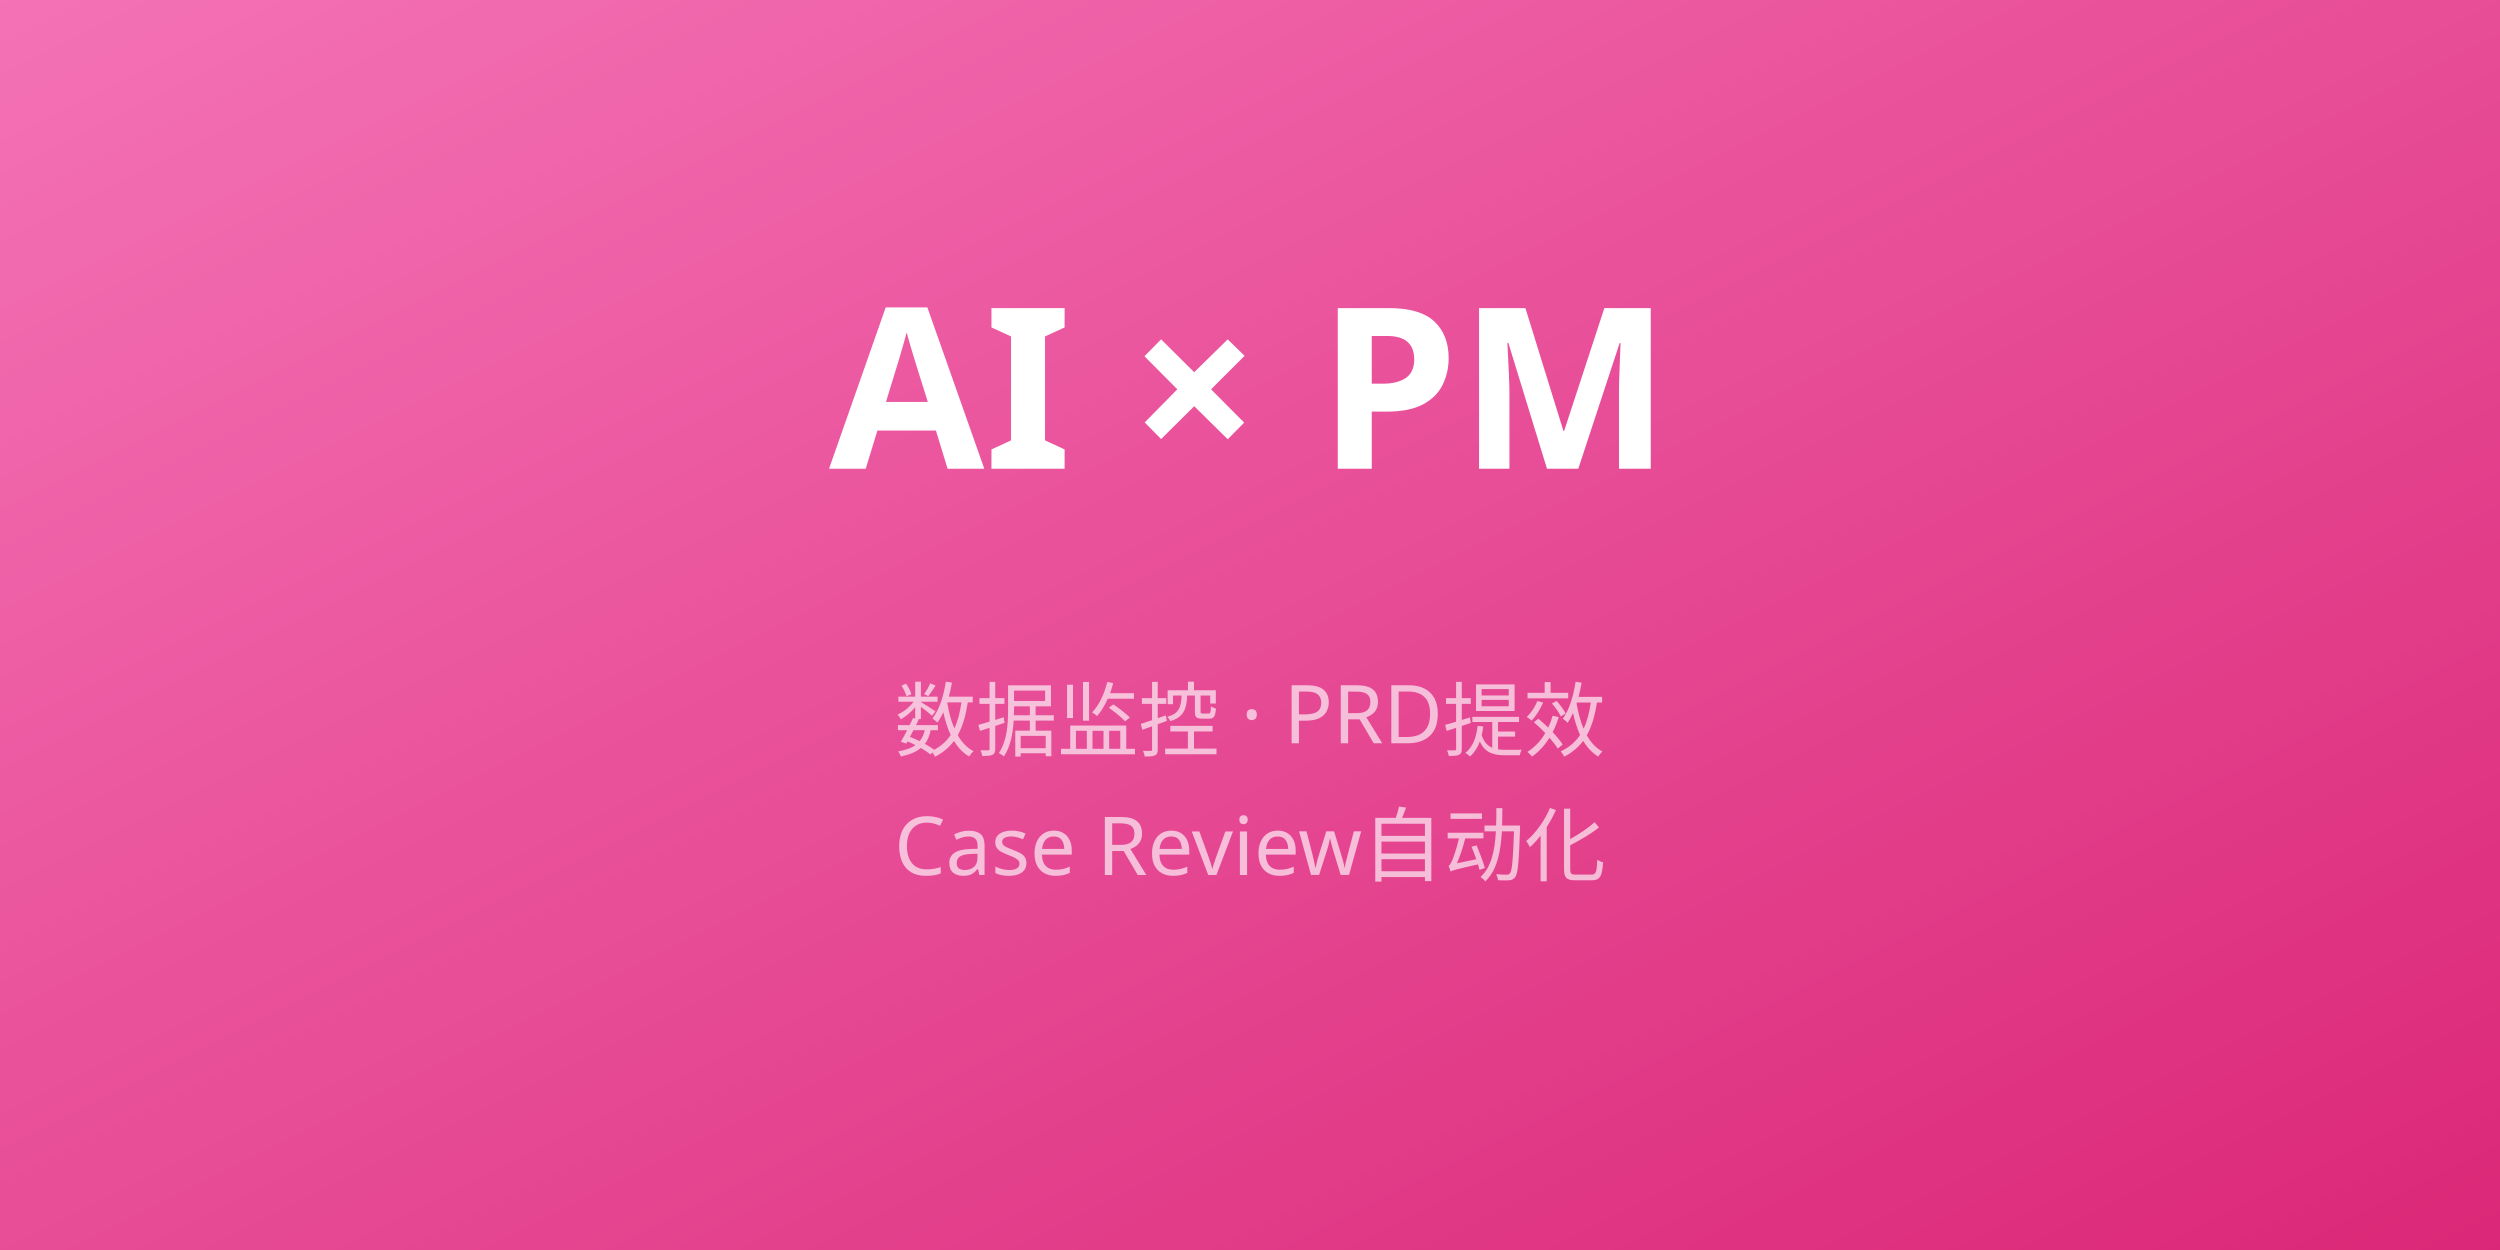
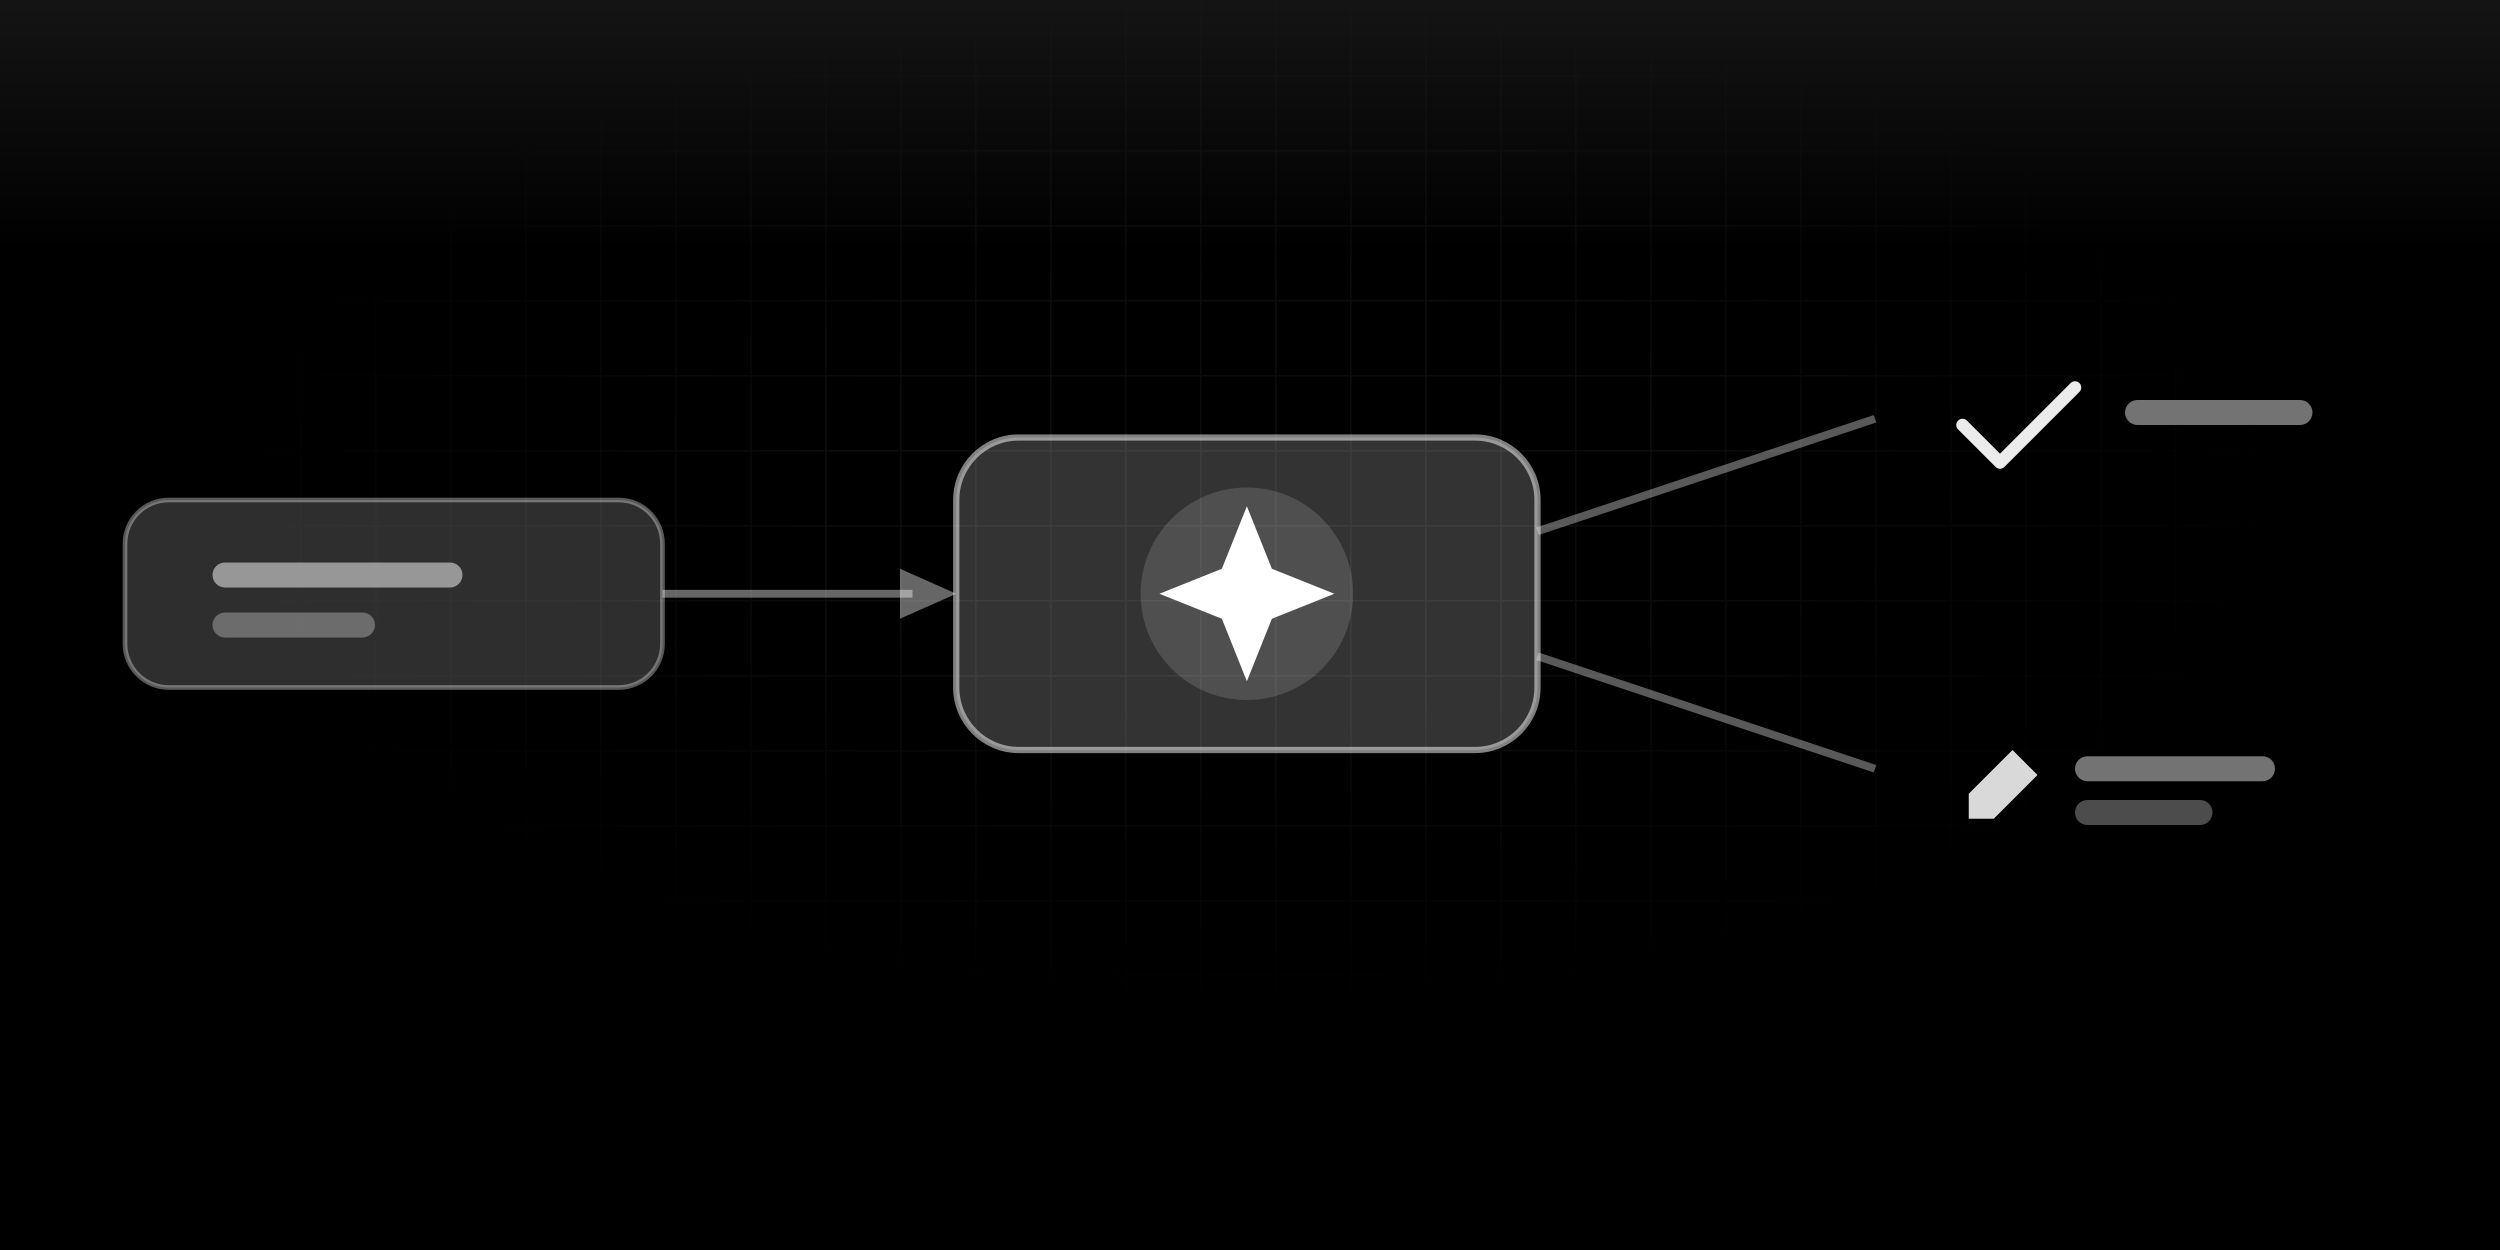
- <svg xmlns="http://www.w3.org/2000/svg" width="800" height="400">
+ <svg xmlns="http://www.w3.org/2000/svg" width="800" height="400" viewBox="0 0 800 400" fill="none" role="img" aria-label="AI 工作流">
  <defs>
-     <linearGradient id="bg" x1="0" y1="0" x2="1" y2="1">
-       <stop offset="0%" stop-color="#f472b6" />
-       <stop offset="100%" stop-color="#db2777" />
+     <linearGradient id="aiw-bg" x1="0" y1="0" x2="800" y2="400" gradientUnits="userSpaceOnUse">
+       <stop offset="0" stop-color="oklch(28% 0.10 300)" />
+       <stop offset="0.55" stop-color="oklch(44% 0.16 298)" />
+       <stop offset="1" stop-color="oklch(62% 0.16 295)" />
    </linearGradient>
+     <linearGradient id="aiw-film" x1="0" y1="0" x2="0" y2="400" gradientUnits="userSpaceOnUse">
+       <stop offset="0" stop-color="#ffffff" stop-opacity="0.08" />
+       <stop offset="0.2" stop-color="#ffffff" stop-opacity="0" />
+       <stop offset="0.74" stop-color="#000000" stop-opacity="0" />
+       <stop offset="1" stop-color="#000000" stop-opacity="0.26" />
+     </linearGradient>
+     <pattern id="aiw-grid" width="24" height="24" patternUnits="userSpaceOnUse">
+       <path d="M24 0H0V24" fill="none" stroke="#ffffff" stroke-opacity="0.05" stroke-width="1" />
+     </pattern>
+     <radialGradient id="aiw-mask" cx="0.5" cy="0.4" r="0.55">
+       <stop offset="0.3" stop-color="#fff" />
+       <stop offset="0.75" stop-color="#000" />
+     </radialGradient>
+     <mask id="aiw-gridmask">
+       <rect width="800" height="400" fill="url(#aiw-mask)" />
+     </mask>
+     <clipPath id="aiw-clip">
+       <rect width="800" height="400" />
+     </clipPath>
  </defs>
-   <rect width="800" height="400" fill="url(#bg)" />
-   <text x="400" y="150" fill="#fff" font-family="system-ui,sans-serif" font-size="72" font-weight="700" text-anchor="middle">AI × PM</text>
-   <text x="400" y="240" fill="#fff" font-family="system-ui,sans-serif" font-size="26" text-anchor="middle" opacity="0.65">数据监控 · PRD提效</text>
-   <text x="400" y="280" fill="#fff" font-family="system-ui,sans-serif" font-size="26" text-anchor="middle" opacity="0.65">Case Review自动化</text>
+   <g clip-path="url(#aiw-clip)">
+     <rect width="800" height="400" fill="url(#aiw-bg)" />
+     <rect width="800" height="400" fill="url(#aiw-grid)" mask="url(#aiw-gridmask)" />
+     <g transform="translate(40 120)">
+       <line x1="172" y1="70" x2="252" y2="70" stroke="#ffffff" stroke-opacity="0.4" stroke-width="2.5" />
+       <polygon points="248,62 266,70 248,78" fill="#ffffff" fill-opacity="0.4" />
+       <line x1="452" y1="50" x2="560" y2="14" stroke="#ffffff" stroke-opacity="0.35" stroke-width="2.5" />
+       <line x1="452" y1="90" x2="560" y2="126" stroke="#ffffff" stroke-opacity="0.35" stroke-width="2.5" />
+       <rect x="0" y="40" width="172" height="60" rx="14" fill="#ffffff" fill-opacity="0.18" stroke="#ffffff" stroke-opacity="0.34" stroke-width="1.5" />
+       <rect x="28" y="60" width="80" height="8" rx="4" fill="#ffffff" fill-opacity="0.5" />
+       <rect x="28" y="76" width="52" height="8" rx="4" fill="#ffffff" fill-opacity="0.3" />
+       <rect x="266" y="20" width="186" height="100" rx="20" fill="#ffffff" fill-opacity="0.2" stroke="#ffffff" stroke-opacity="0.5" stroke-width="2" />
+       <circle cx="359" cy="70" r="34" fill="#ffffff" fill-opacity="0.14" />
+       <path d="M359 42L367 62L387 70L367 78L359 98L351 78L331 70L351 62Z" fill="#ffffff" />
+       <rect x="560" y="-16" width="160" height="60" rx="14" fill="oklch(68% 0.16 160 / 0.34)" stroke="oklch(82% 0.13 160 / 0.65)" stroke-width="1.5" />
+       <path d="M588 16L600 28L624 4" stroke="#ffffff" stroke-opacity="0.92" stroke-width="4" fill="none" stroke-linecap="round" stroke-linejoin="round" />
+       <rect x="640" y="8" width="60" height="8" rx="4" fill="#ffffff" fill-opacity="0.45" />
+       <rect x="560" y="96" width="160" height="60" rx="14" fill="oklch(78% 0.15 80 / 0.32)" stroke="oklch(85% 0.13 80 / 0.6)" stroke-width="1.5" />
+       <path d="M590 134L604 120L612 128L598 142H590V134Z" fill="#ffffff" fill-opacity="0.85" />
+       <rect x="624" y="122" width="64" height="8" rx="4" fill="#ffffff" fill-opacity="0.45" />
+       <rect x="624" y="136" width="44" height="8" rx="4" fill="#ffffff" fill-opacity="0.3" />
+     </g>
+     <rect width="800" height="400" fill="url(#aiw-film)" />
+   </g>
</svg>
